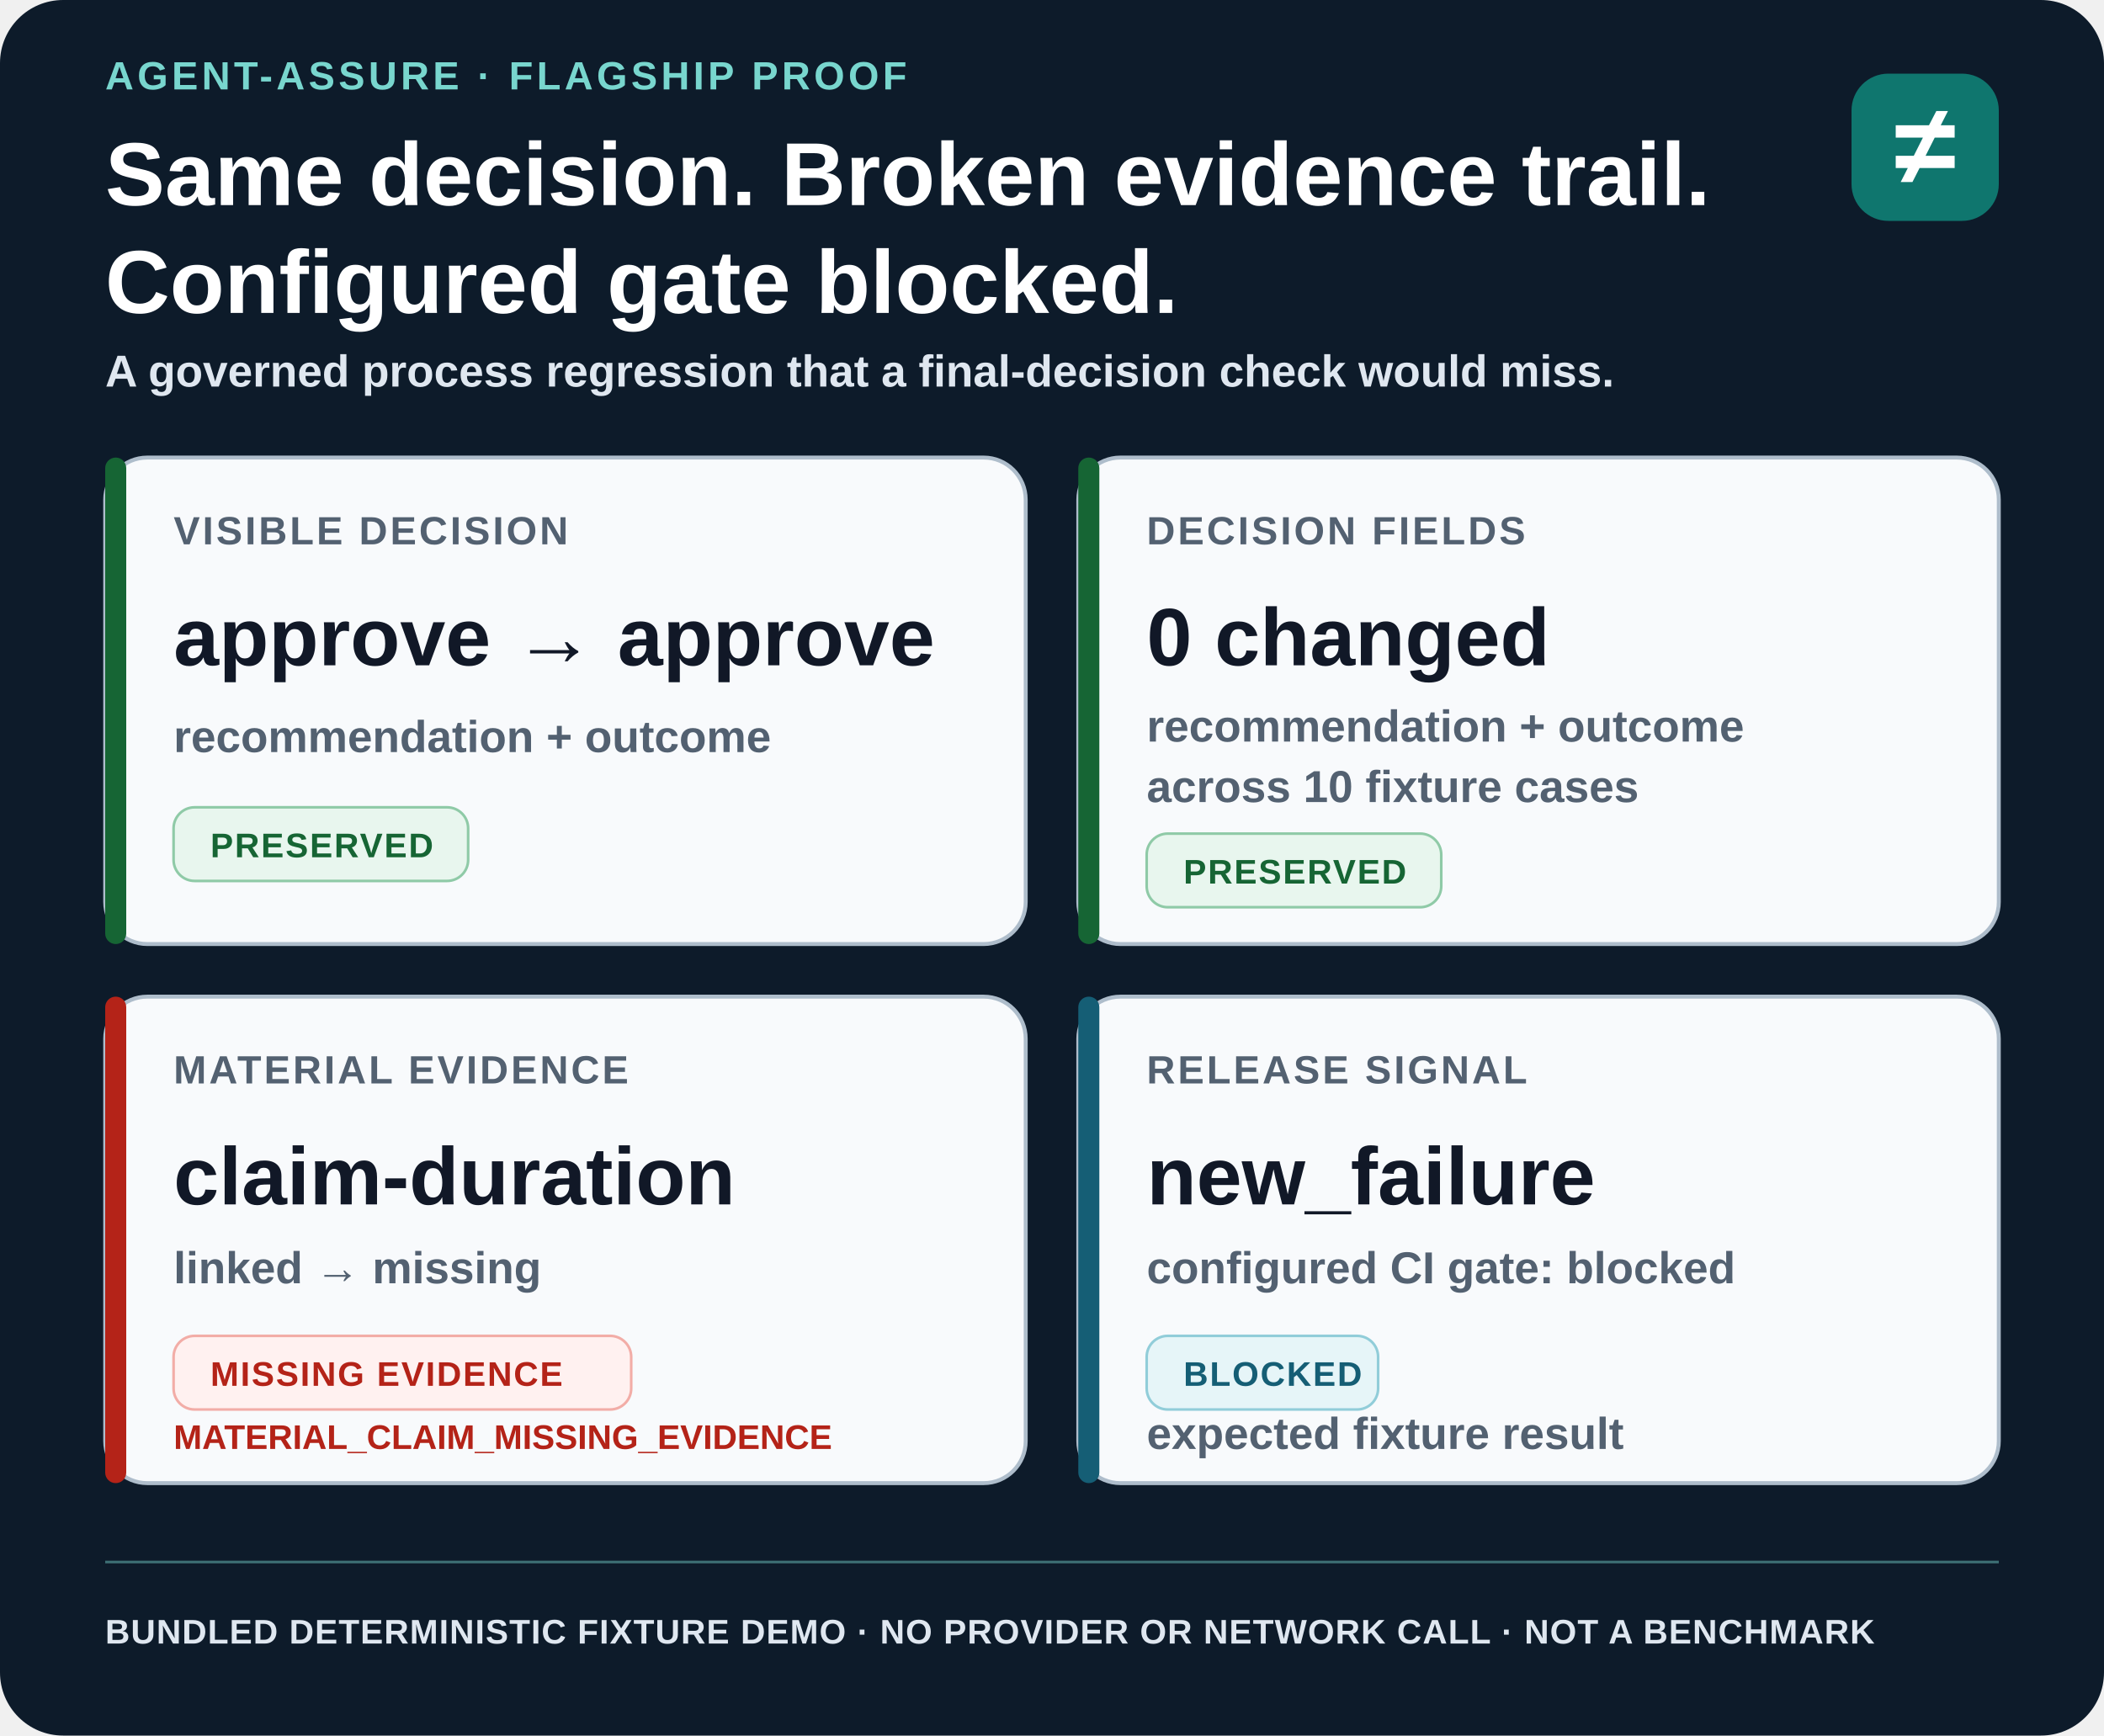
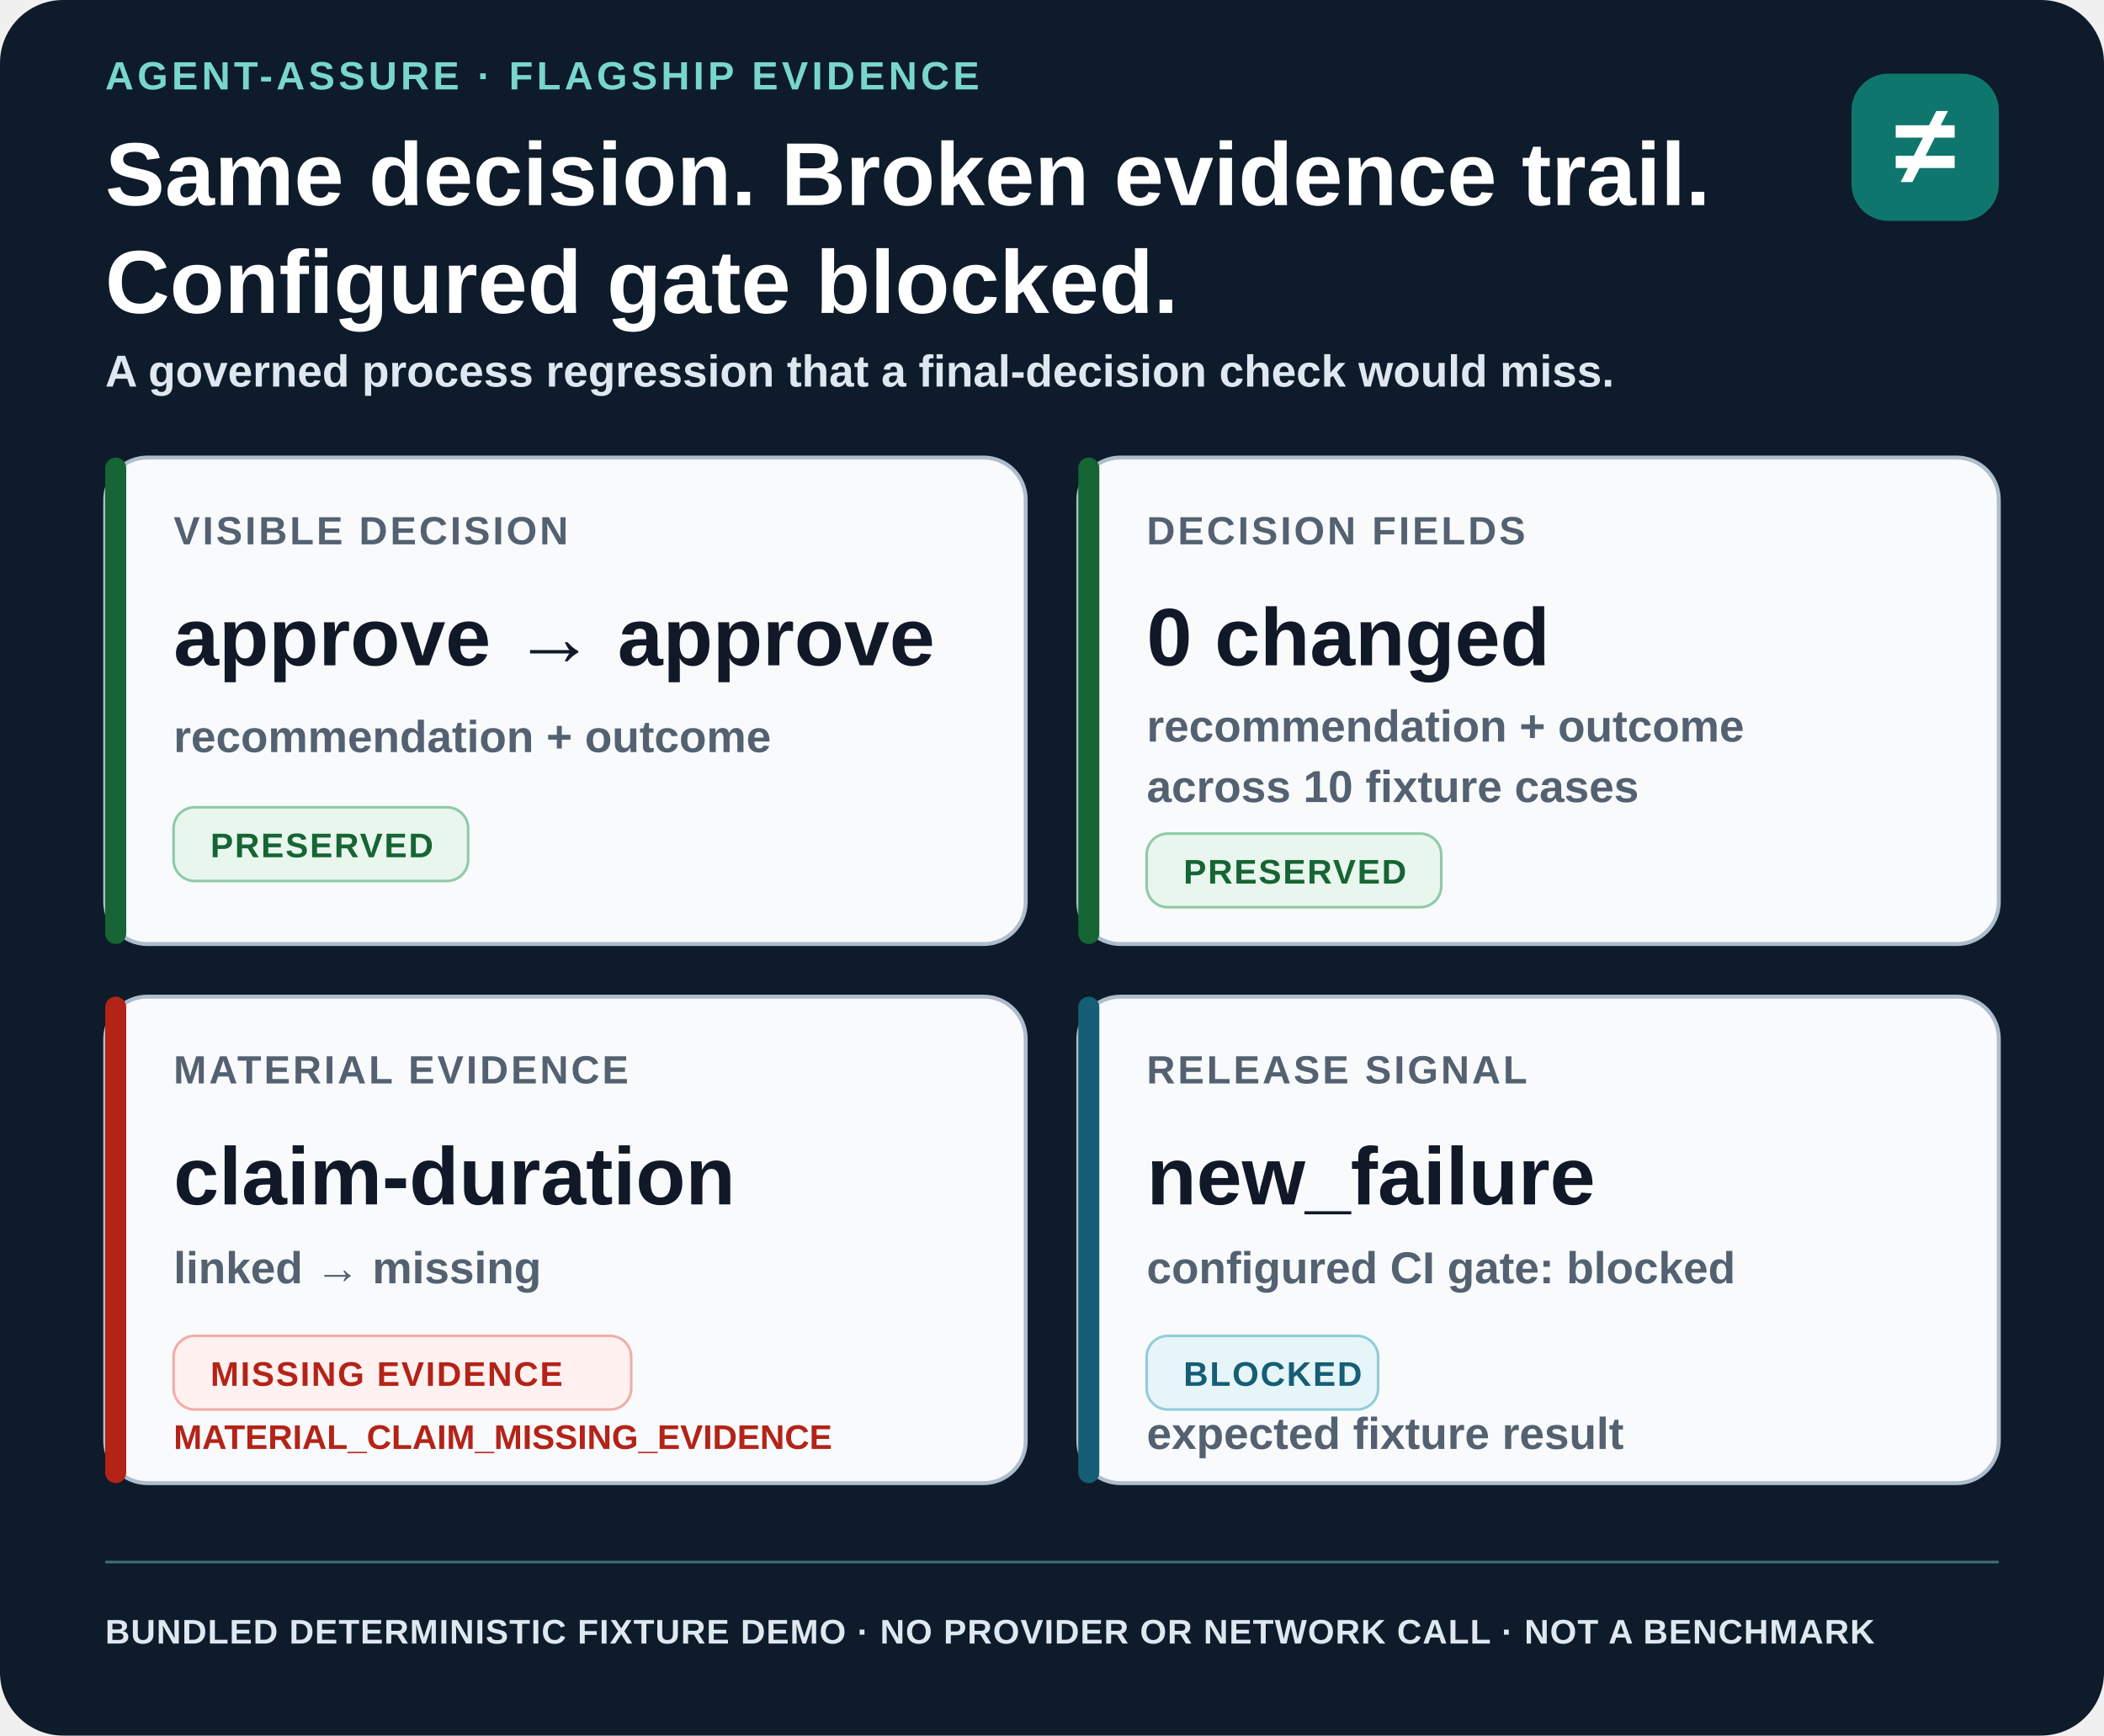
- <svg xmlns="http://www.w3.org/2000/svg" width="800" height="660" viewBox="0 0 800 660" preserveAspectRatio="xMidYMid meet" role="img" aria-labelledby="flagship-proof-title flagship-proof-desc">
+ <svg xmlns="http://www.w3.org/2000/svg" width="800" height="660" viewBox="0 0 800 660" preserveAspectRatio="xMidYMid meet" role="img" aria-labelledby="flagship-evidence-title flagship-evidence-desc">
  <style>
    text {
      font-family: system-ui, -apple-system, BlinkMacSystemFont, "Segoe UI", Arial, sans-serif;
    }
    .canvas { fill: #0d1b2a; }
    .eyebrow {
      fill: #78d6ce;
      font-size: 15px;
      font-weight: 800;
      letter-spacing: 1.4px;
    }
    .headline {
      fill: #ffffff;
      font-size: 34px;
      font-weight: 800;
    }
    .subtitle {
      fill: #dfe7f0;
      font-size: 17px;
      font-weight: 550;
    }
    .card {
      fill: #f8fafc;
      stroke: #aebdcb;
      stroke-width: 1.5;
    }
    .card-label {
      fill: #536171;
      font-size: 15px;
      font-weight: 800;
      letter-spacing: 1px;
    }
    .value {
      fill: #111827;
      font-size: 31px;
      font-weight: 800;
    }
    .detail {
      fill: #536171;
      font-size: 17px;
      font-weight: 600;
    }
    .reason {
      fill: #b42318;
      font-size: 13px;
      font-weight: 800;
    }
    .chip-text {
      font-size: 13px;
      font-weight: 850;
      letter-spacing: 0.6px;
    }
    .footer {
      fill: #dfe7f0;
      font-size: 13px;
      font-weight: 750;
      letter-spacing: 0.35px;
    }
    .mark {
      fill: #ffffff;
      font-size: 43px;
      font-weight: 900;
    }
  </style>
  <rect class="canvas" width="800" height="660" rx="24" />
  <g aria-hidden="true">
-     <text class="eyebrow" x="40" y="34">AGENT-ASSURE · FLAGSHIP PROOF</text>
+     <text class="eyebrow" x="40" y="34">AGENT-ASSURE · FLAGSHIP EVIDENCE</text>
    <rect x="704" y="28" width="56" height="56" rx="14" fill="#0f766e" />
    <text class="mark" x="732" y="70" text-anchor="middle">≠</text>
    <text class="headline" x="40" y="78">Same decision. Broken evidence trail.</text>
    <text class="headline" x="40" y="119">Configured gate blocked.</text>
    <text class="subtitle" x="40" y="147">A governed process regression that a final-decision check would miss.</text>
    <rect class="card" x="40" y="174" width="350" height="185" rx="16" />
    <rect x="40" y="174" width="8" height="185" rx="4" fill="#166534" />
    <text class="card-label" x="66" y="207">VISIBLE DECISION</text>
    <text class="value" x="66" y="253">approve → approve</text>
    <text class="detail" x="66" y="286">recommendation + outcome</text>
    <rect x="66" y="307" width="112" height="28" rx="8" fill="#e8f6ee" stroke="#8fcaa7" />
    <text class="chip-text" x="80" y="326" fill="#166534">PRESERVED</text>
    <rect class="card" x="410" y="174" width="350" height="185" rx="16" />
    <rect x="410" y="174" width="8" height="185" rx="4" fill="#166534" />
    <text class="card-label" x="436" y="207">DECISION FIELDS</text>
    <text class="value" x="436" y="253">0 changed</text>
    <text class="detail" x="436" y="282">recommendation + outcome</text>
    <text class="detail" x="436" y="305">across 10 fixture cases</text>
    <rect x="436" y="317" width="112" height="28" rx="8" fill="#e8f6ee" stroke="#8fcaa7" />
    <text class="chip-text" x="450" y="336" fill="#166534">PRESERVED</text>
    <rect class="card" x="40" y="379" width="350" height="185" rx="16" />
    <rect x="40" y="379" width="8" height="185" rx="4" fill="#b42318" />
    <text class="card-label" x="66" y="412">MATERIAL EVIDENCE</text>
    <text class="value" x="66" y="458">claim-duration</text>
    <text class="detail" x="66" y="488">linked → missing</text>
    <rect x="66" y="508" width="174" height="28" rx="8" fill="#fff1f0" stroke="#f2ada7" />
    <text class="chip-text" x="80" y="527" fill="#b42318">MISSING EVIDENCE</text>
    <text class="reason" x="66" y="551">MATERIAL_CLAIM_MISSING_EVIDENCE</text>
    <rect class="card" x="410" y="379" width="350" height="185" rx="16" />
    <rect x="410" y="379" width="8" height="185" rx="4" fill="#155e75" />
    <text class="card-label" x="436" y="412">RELEASE SIGNAL</text>
    <text class="value" x="436" y="458">new_failure</text>
    <text class="detail" x="436" y="488">configured CI gate: blocked</text>
    <rect x="436" y="508" width="88" height="28" rx="8" fill="#e6f5f8" stroke="#91cdd9" />
    <text class="chip-text" x="450" y="527" fill="#155e75">BLOCKED</text>
    <text class="detail" x="436" y="551">expected fixture result</text>
    <line x1="40" y1="594" x2="760" y2="594" stroke="#78d6ce" stroke-opacity="0.45" />
    <text class="footer" x="40" y="625">BUNDLED DETERMINISTIC FIXTURE DEMO · NO PROVIDER OR NETWORK CALL · NOT A BENCHMARK</text>
  </g>
</svg>
